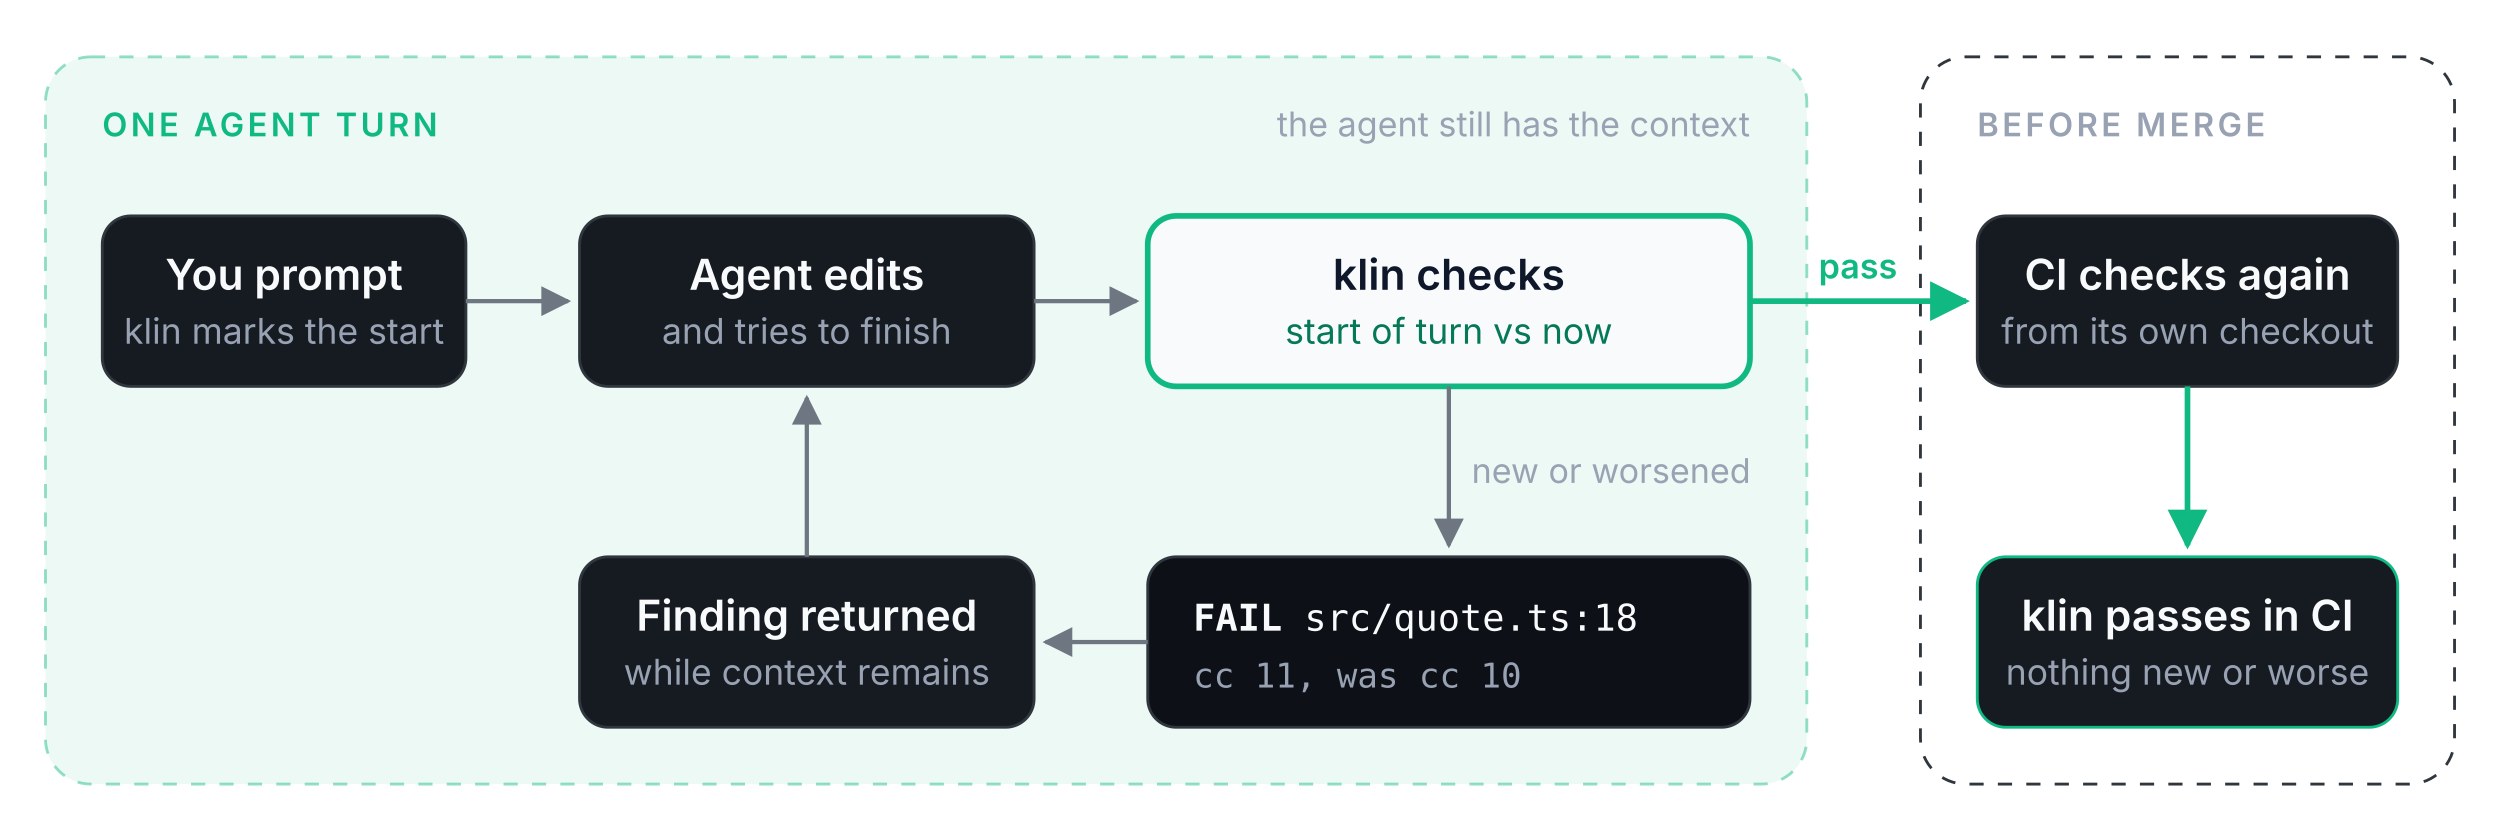
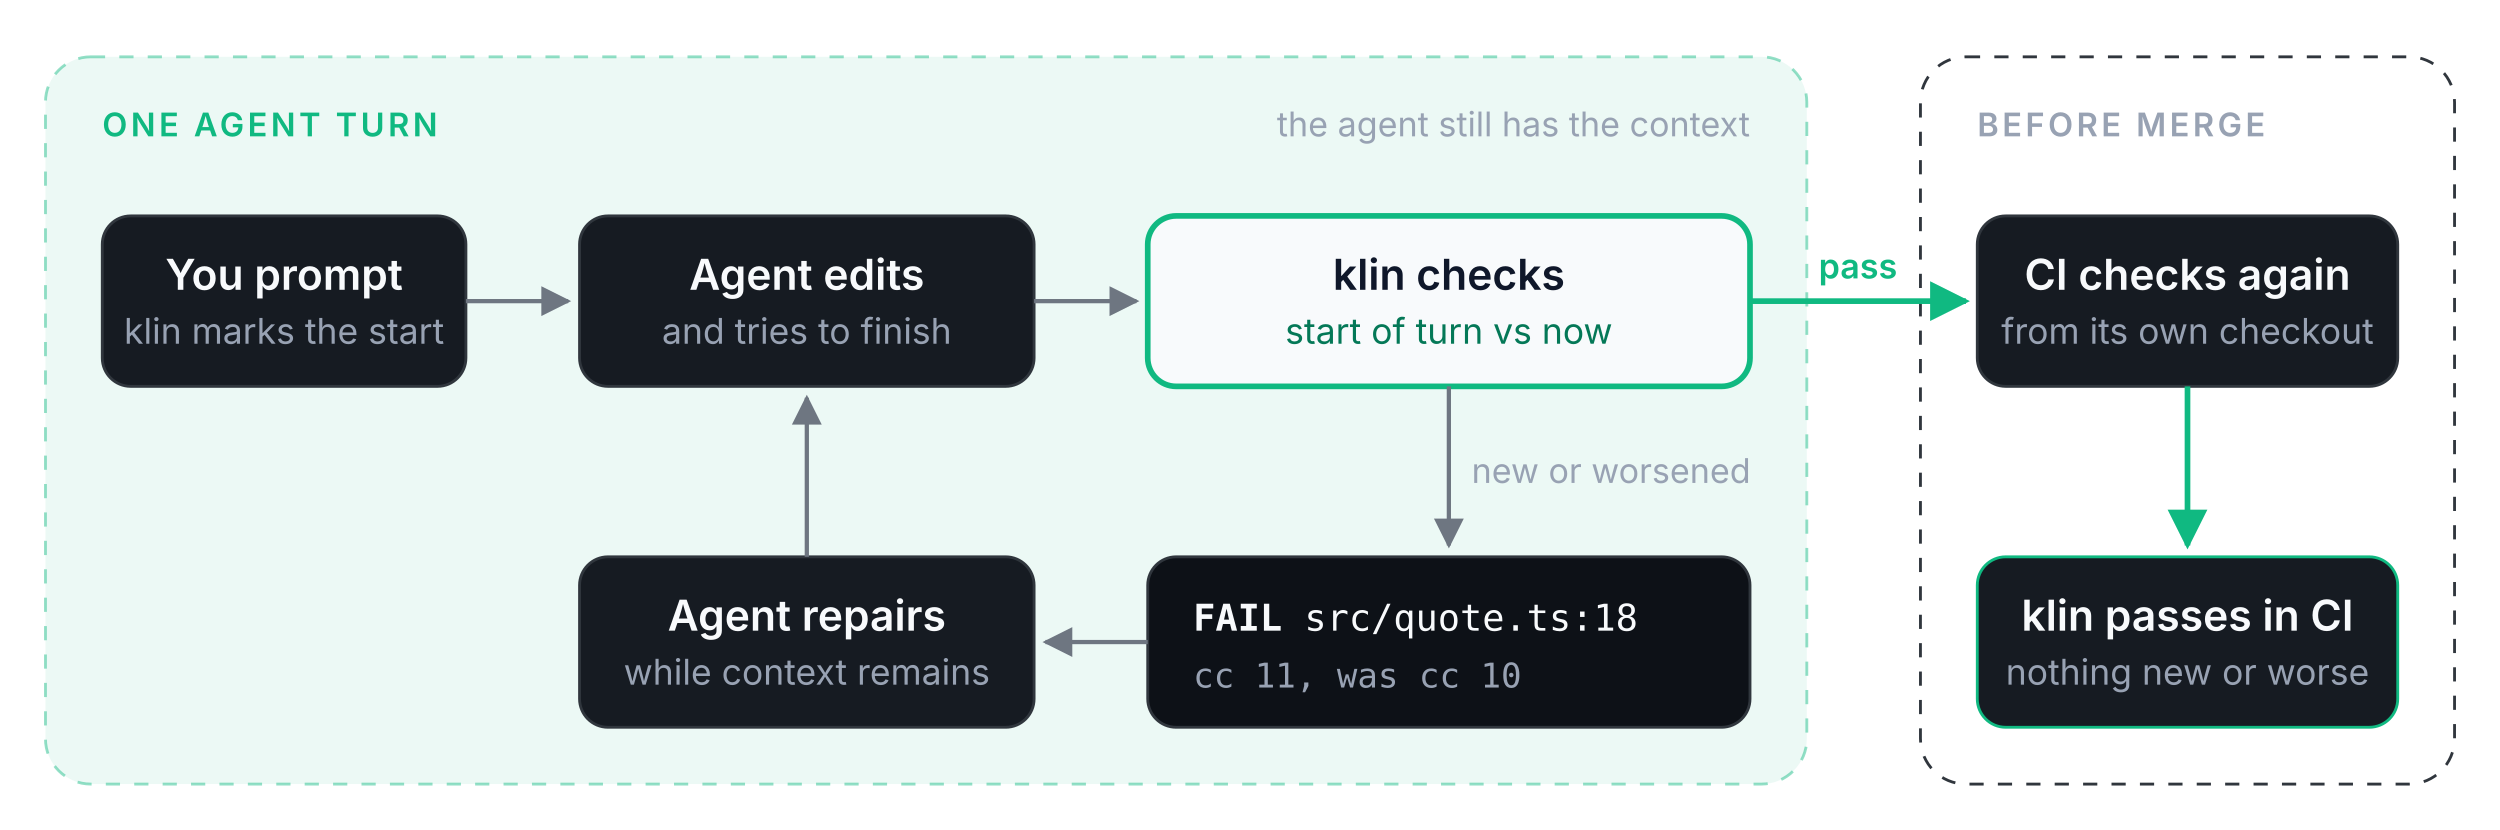
<svg xmlns="http://www.w3.org/2000/svg" width="880" height="292" viewBox="0 0 880 292" role="img" aria-labelledby="title desc" font-family="Inter, -apple-system, BlinkMacSystemFont, 'Segoe UI', Helvetica, Arial, sans-serif">
  <defs>
    <marker id="a" viewBox="0 0 10 10" refX="9" refY="5" markerWidth="7" markerHeight="7" orient="auto-start-reverse">
      <path d="M0 0L10 5L0 10z" fill="#6E7681" />
    </marker>
    <marker id="g" viewBox="0 0 10 10" refX="9" refY="5" markerWidth="7" markerHeight="7" orient="auto-start-reverse">
      <path d="M0 0L10 5L0 10z" fill="#10B981" />
    </marker>
  </defs>
  <rect x="16" y="20" width="620" height="256" rx="16" fill="#10B981" fill-opacity="0.08" stroke="#10B981" stroke-opacity="0.45" stroke-dasharray="5 5" />
  <text x="36" y="48" font-size="11.5" font-weight="600" letter-spacing="1.2" fill="#10B981">ONE AGENT TURN</text>
  <text x="616" y="48" text-anchor="end" font-size="12" fill="#98A2B3">the agent still has the context</text>
  <rect x="676" y="20" width="188" height="256" rx="16" fill="none" stroke="#30363D" stroke-dasharray="5 5" />
  <text x="696" y="48" font-size="11.5" font-weight="600" letter-spacing="1.2" fill="#98A2B3">BEFORE MERGE</text>
  <rect x="36" y="76" width="128" height="60" rx="10" fill="#161B22" stroke="#30363D" stroke-width="1" />
  <text x="100.0" y="102" text-anchor="middle" font-size="15" font-weight="600" fill="#F8FAFC">You prompt</text>
  <text x="100.0" y="121" text-anchor="middle" font-size="12.5" fill="#98A2B3">klin marks the start</text>
  <rect x="204" y="76" width="160" height="60" rx="10" fill="#161B22" stroke="#30363D" stroke-width="1" />
  <text x="284.0" y="102" text-anchor="middle" font-size="15" font-weight="600" fill="#F8FAFC">Agent edits</text>
  <text x="284.0" y="121" text-anchor="middle" font-size="12.5" fill="#98A2B3">and tries to finish</text>
  <rect x="404" y="76" width="212" height="60" rx="10" fill="#F8FAFC" stroke="#10B981" stroke-width="2" />
  <text x="510.0" y="102" text-anchor="middle" font-size="15" font-weight="600" fill="#0F172A">klin checks</text>
  <text x="510.0" y="121" text-anchor="middle" font-size="12.5" fill="#047857">start of turn vs now</text>
  <rect x="204" y="196" width="160" height="60" rx="10" fill="#161B22" stroke="#30363D" stroke-width="1" />
-   <text x="284.0" y="222" text-anchor="middle" font-size="15" font-weight="600" fill="#F8FAFC">Finding returned</text>
+   <text x="284.0" y="222" text-anchor="middle" font-size="15" font-weight="600" fill="#F8FAFC">Agent repairs</text>
  <text x="284.0" y="241" text-anchor="middle" font-size="12.5" fill="#98A2B3">while context remains</text>
  <rect x="404" y="196" width="212" height="60" rx="10" fill="#0D1117" stroke="#30363D" />
  <text x="420" y="222" font-family="ui-monospace, SFMono-Regular, Menlo, Consolas, monospace" font-size="13" font-weight="700" fill="#F8FAFC">FAIL <tspan font-weight="400">src/quote.ts:18</tspan>
  </text>
  <text x="420" y="242" font-family="ui-monospace, SFMono-Regular, Menlo, Consolas, monospace" font-size="12" fill="#98A2B3">cc 11, was cc 10</text>
  <rect x="696" y="76" width="148" height="60" rx="10" fill="#161B22" stroke="#30363D" stroke-width="1" />
  <text x="770.0" y="102" text-anchor="middle" font-size="15" font-weight="600" fill="#F8FAFC">CI checks again</text>
  <text x="770.0" y="121" text-anchor="middle" font-size="12.5" fill="#98A2B3">from its own checkout</text>
  <rect x="696" y="196" width="148" height="60" rx="10" fill="#161B22" stroke="#10B981" stroke-width="1" />
  <text x="770.0" y="222" text-anchor="middle" font-size="15" font-weight="600" fill="#F8FAFC">klin passes in CI</text>
  <text x="770.0" y="241" text-anchor="middle" font-size="12.5" fill="#98A2B3">nothing new or worse</text>
  <path d="M164 106H200" stroke="#6E7681" stroke-width="1.5" marker-end="url(#a)" />
  <path d="M364 106H400" stroke="#6E7681" stroke-width="1.5" marker-end="url(#a)" />
  <path d="M510 136V192" stroke="#6E7681" stroke-width="1.5" marker-end="url(#a)" />
  <text x="518" y="170" font-size="12" fill="#98A2B3">new or worsened</text>
  <path d="M404 226H368" stroke="#6E7681" stroke-width="1.5" marker-end="url(#a)" />
  <path d="M284 196V140" stroke="#6E7681" stroke-width="1.5" marker-end="url(#a)" />
  <path d="M616 106H692" stroke="#10B981" stroke-width="2" marker-end="url(#g)" />
  <text x="654" y="98" text-anchor="middle" font-size="12" font-weight="600" fill="#10B981">pass</text>
  <path d="M770 136V192" stroke="#10B981" stroke-width="2" marker-end="url(#g)" />
</svg>
